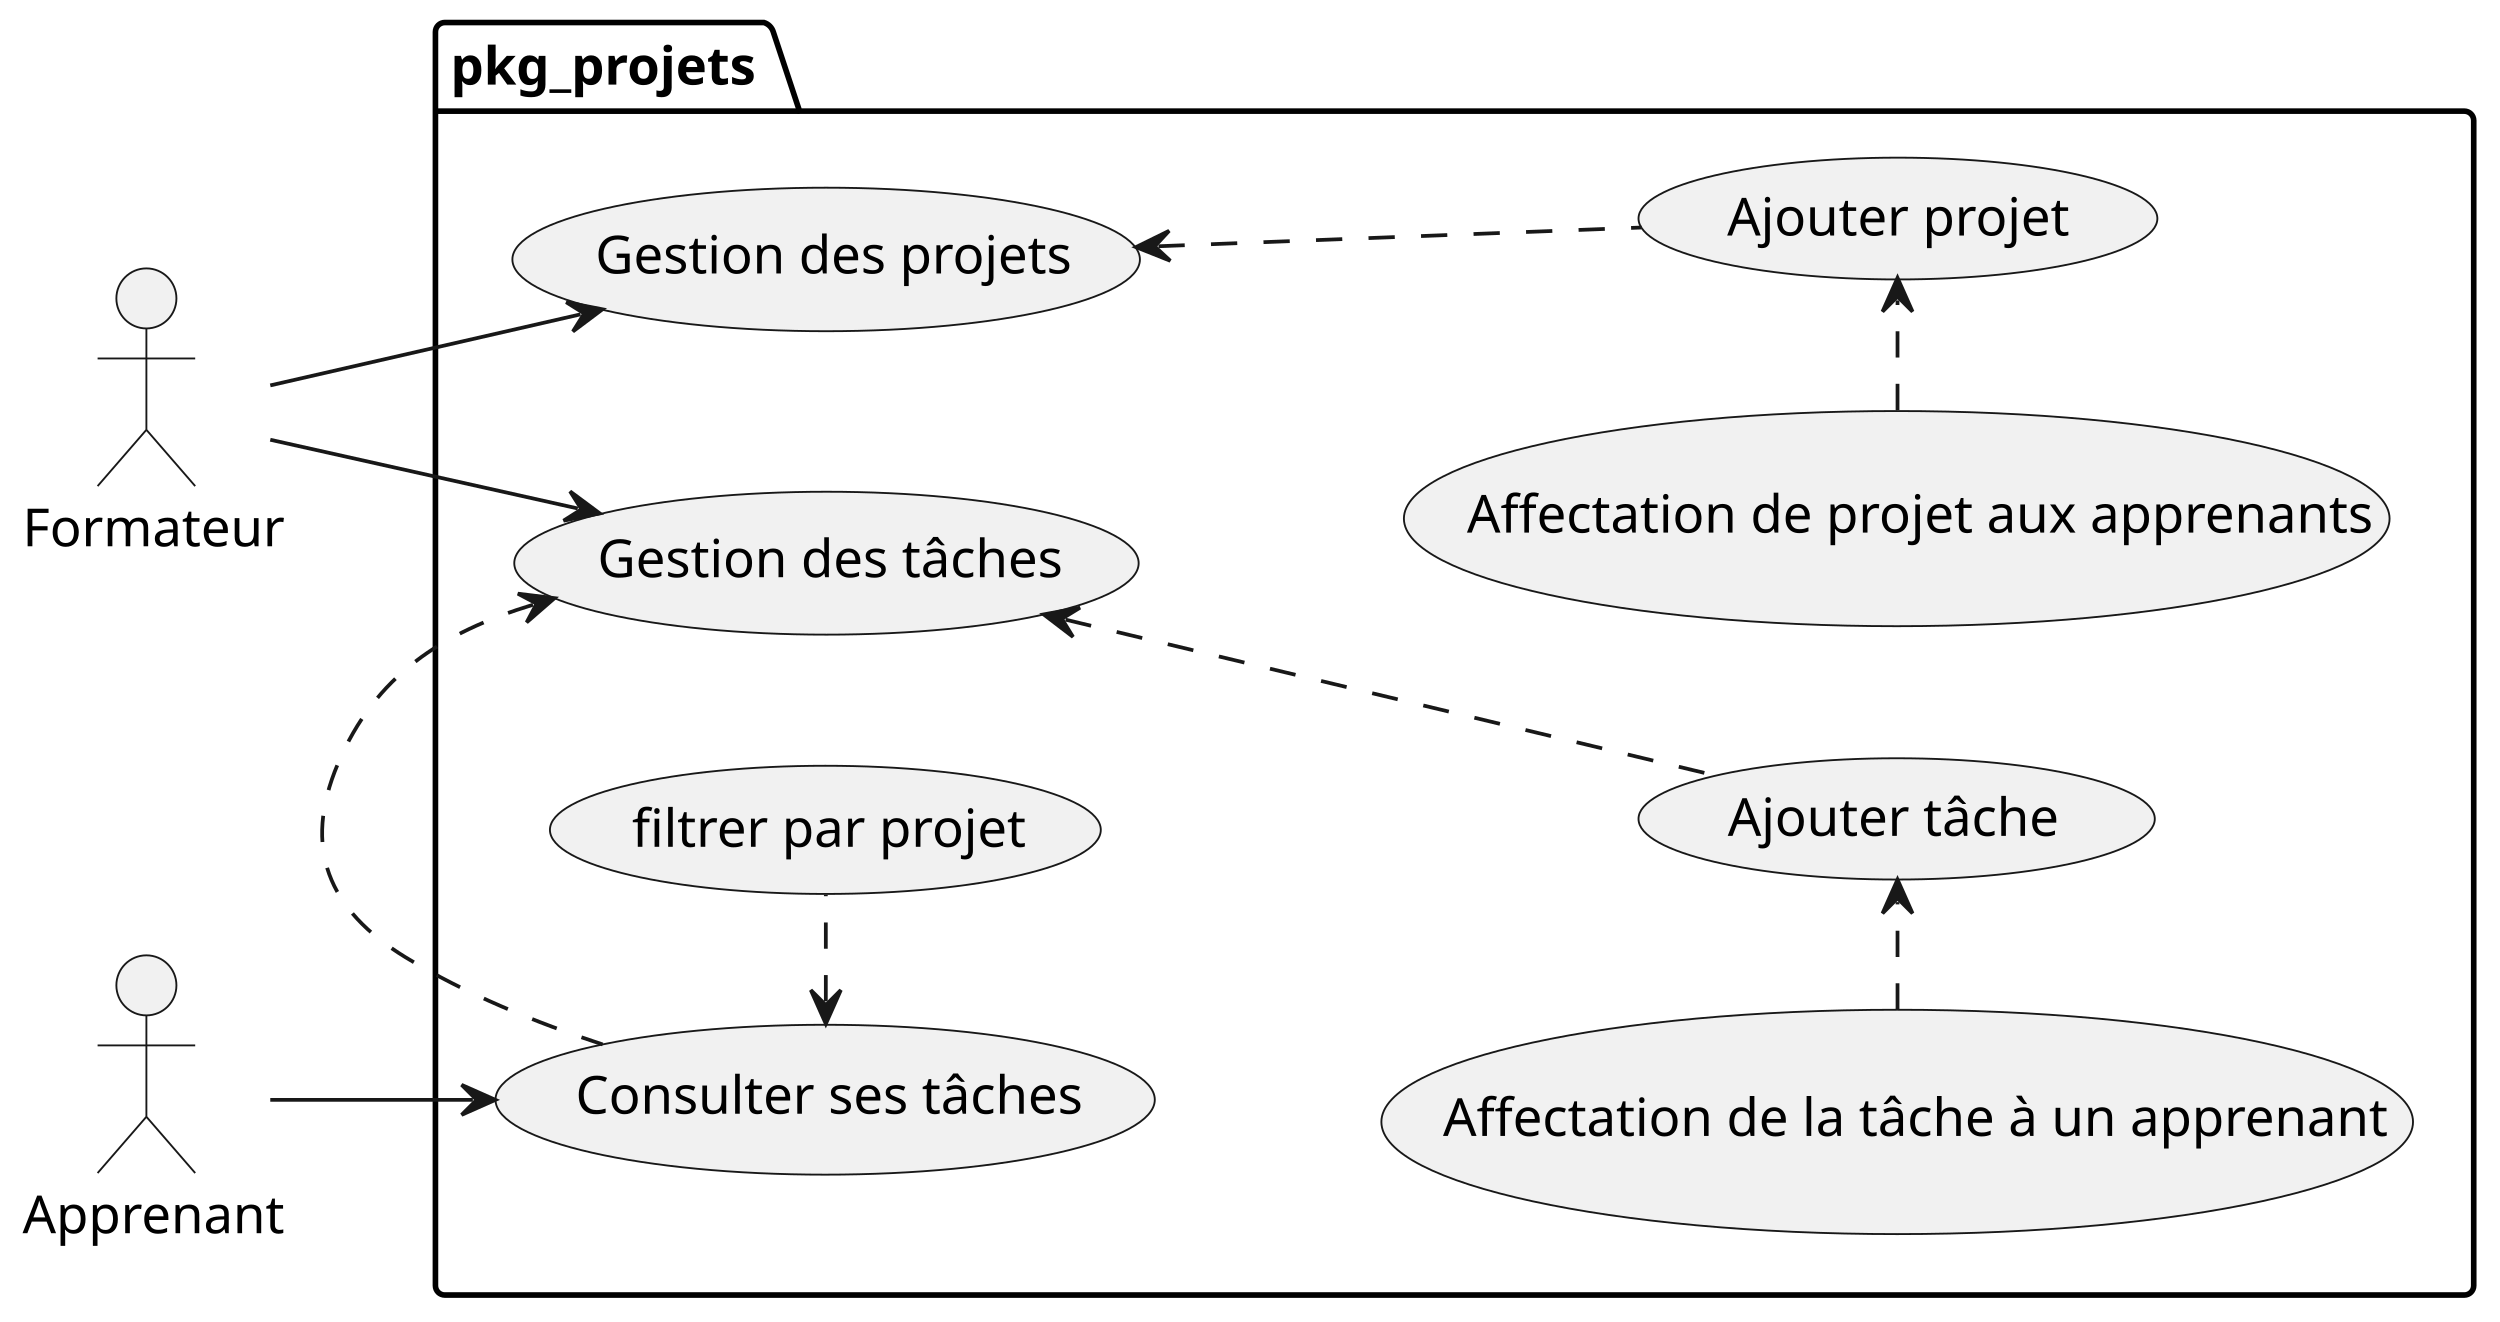
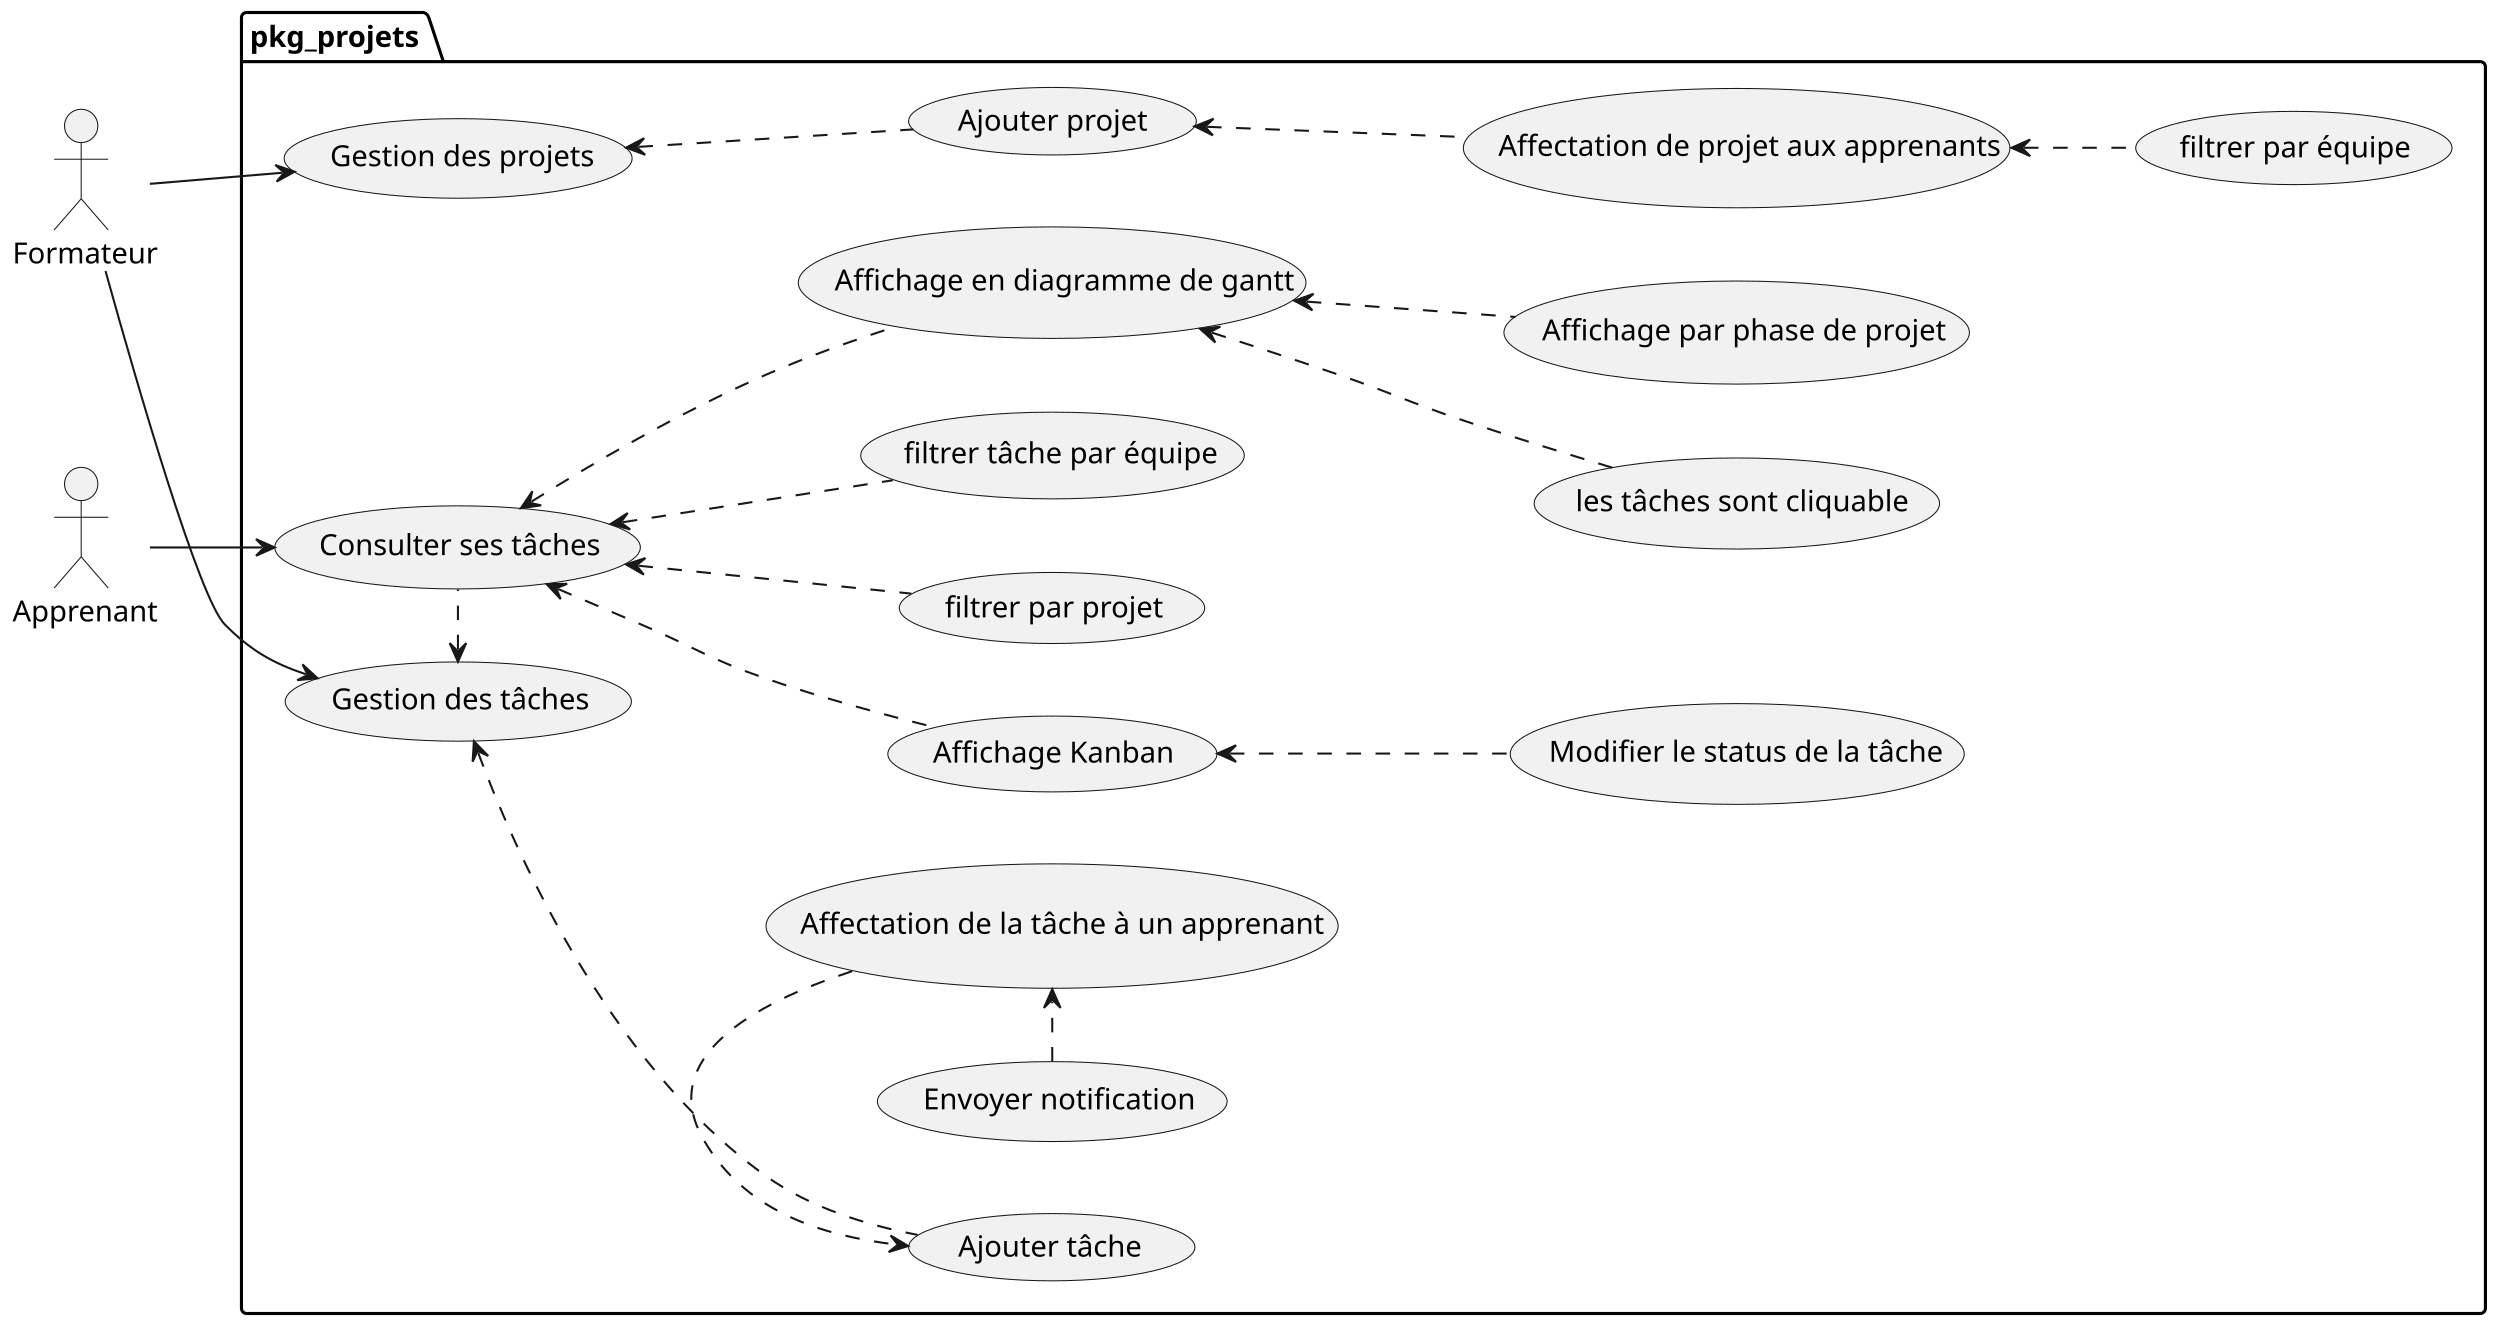
- <svg xmlns="http://www.w3.org/2000/svg" contentStyleType="text/css" height="352px" preserveAspectRatio="none" style="width:666px;height:352px;background:#FFFFFF;" version="1.1" viewBox="0 0 666 352" width="666px" zoomAndPan="magnify">
+ <svg xmlns="http://www.w3.org/2000/svg" contentStyleType="text/css" height="638px" preserveAspectRatio="none" style="width:1201px;height:638px;background:#FFFFFF;" version="1.1" viewBox="0 0 1201 638" width="1201px" zoomAndPan="magnify">
  <defs />
  <g>
    <g id="cluster_pkg_projets">
-       <path d="M118.5,6 L203.5,6 A3.75,3.75 0 0 1 206,8.5 L213,29.609 L656.5,29.609 A2.5,2.5 0 0 1 659,32.109 L659,342.5 A2.5,2.5 0 0 1 656.5,345 L118.5,345 A2.5,2.5 0 0 1 116,342.5 L116,8.5 A2.5,2.5 0 0 1 118.5,6 " fill="none" style="stroke:#000000;stroke-width:1.5;" />
+       <path d="M118.5,6 L203.5,6 A3.75,3.75 0 0 1 206,8.5 L213,29.609 L1191.5,29.609 A2.5,2.5 0 0 1 1194,32.109 L1194,628.5 A2.5,2.5 0 0 1 1191.5,631 L118.5,631 A2.5,2.5 0 0 1 116,628.5 L116,8.5 A2.5,2.5 0 0 1 118.5,6 " fill="none" style="stroke:#000000;stroke-width:1.5;" />
      <line style="stroke:#000000;stroke-width:1.5;" x1="116" x2="213" y1="29.609" y2="29.609" />
      <text fill="#000000" font-family="sans-serif" font-size="14" font-weight="bold" lengthAdjust="spacing" textLength="84" x="120" y="22.533">pkg_projets</text>
    </g>
    <g id="elem_Gestion des projets">
-       <ellipse cx="220.087" cy="69.118" fill="#F1F1F1" rx="83.587" ry="19.117" style="stroke:#181818;stroke-width:0.5;" />
-       <text fill="#000000" font-family="sans-serif" font-size="14" lengthAdjust="spacing" textLength="123" x="158.587" y="72.846">Gestion des projets</text>
+       <ellipse cx="220.087" cy="76.118" fill="#F1F1F1" rx="83.587" ry="19.117" style="stroke:#181818;stroke-width:0.5;" />
+       <text fill="#000000" font-family="sans-serif" font-size="14" lengthAdjust="spacing" textLength="123" x="158.587" y="79.846">Gestion des projets</text>
    </g>
    <g id="elem_Ajouter projet">
      <ellipse cx="505.612" cy="58.222" fill="#F1F1F1" rx="69.112" ry="16.222" style="stroke:#181818;stroke-width:0.5;" />
      <text fill="#000000" font-family="sans-serif" font-size="14" lengthAdjust="spacing" textLength="85" x="460.112" y="62.739">Ajouter projet</text>
    </g>
    <g id="elem_Affectation de projet aux apprenants">
-       <ellipse cx="505.29" cy="138.158" fill="#F1F1F1" rx="131.29" ry="28.658" style="stroke:#181818;stroke-width:0.5;" />
-       <text fill="#000000" font-family="sans-serif" font-size="14" lengthAdjust="spacing" textLength="229" x="390.79" y="141.887">Affectation de projet aux apprenants</text>
+       <ellipse cx="834.29" cy="71.158" fill="#F1F1F1" rx="131.29" ry="28.658" style="stroke:#181818;stroke-width:0.5;" />
+       <text fill="#000000" font-family="sans-serif" font-size="14" lengthAdjust="spacing" textLength="229" x="719.79" y="74.886">Affectation de projet aux apprenants</text>
+     </g>
+     <g id="elem_filtrer par équipe">
+       <ellipse cx="1101.976" cy="71.095" fill="#F1F1F1" rx="75.976" ry="17.595" style="stroke:#181818;stroke-width:0.5;" />
+       <text fill="#000000" font-family="sans-serif" font-size="14" lengthAdjust="spacing" textLength="104" x="1047.047" y="75.596">filtrer par équipe</text>
    </g>
    <g id="elem_Gestion des tâches">
-       <ellipse cx="220.169" cy="150.034" fill="#F1F1F1" rx="83.169" ry="19.034" style="stroke:#181818;stroke-width:0.5;" />
-       <text fill="#000000" font-family="sans-serif" font-size="14" lengthAdjust="spacing" textLength="122" x="159.169" y="153.762">Gestion des tâches</text>
+       <ellipse cx="220.169" cy="337.034" fill="#F1F1F1" rx="83.169" ry="19.034" style="stroke:#181818;stroke-width:0.5;" />
+       <text fill="#000000" font-family="sans-serif" font-size="14" lengthAdjust="spacing" textLength="122" x="159.169" y="340.762">Gestion des tâches</text>
    </g>
    <g id="elem_Ajouter tâche">
-       <ellipse cx="505.269" cy="218.154" fill="#F1F1F1" rx="68.769" ry="16.154" style="stroke:#181818;stroke-width:0.5;" />
-       <text fill="#000000" font-family="sans-serif" font-size="14" lengthAdjust="spacing" textLength="84" x="460.269" y="222.67">Ajouter tâche</text>
+       <ellipse cx="505.269" cy="599.154" fill="#F1F1F1" rx="68.769" ry="16.154" style="stroke:#181818;stroke-width:0.5;" />
+       <text fill="#000000" font-family="sans-serif" font-size="14" lengthAdjust="spacing" textLength="84" x="460.269" y="603.67">Ajouter tâche</text>
    </g>
    <g id="elem_Consulter ses tâches">
-       <ellipse cx="219.819" cy="292.964" fill="#F1F1F1" rx="87.819" ry="19.964" style="stroke:#181818;stroke-width:0.5;" />
-       <text fill="#000000" font-family="sans-serif" font-size="14" lengthAdjust="spacing" textLength="133" x="153.319" y="296.692">Consulter ses tâches</text>
+       <ellipse cx="219.819" cy="262.964" fill="#F1F1F1" rx="87.819" ry="19.964" style="stroke:#181818;stroke-width:0.5;" />
+       <text fill="#000000" font-family="sans-serif" font-size="14" lengthAdjust="spacing" textLength="133" x="153.319" y="266.692">Consulter ses tâches</text>
    </g>
    <g id="elem_filtrer par projet">
-       <ellipse cx="219.876" cy="221.075" fill="#F1F1F1" rx="73.376" ry="17.075" style="stroke:#181818;stroke-width:0.5;" />
-       <text fill="#000000" font-family="sans-serif" font-size="14" lengthAdjust="spacing" textLength="97" x="168.376" y="225.592">filtrer par projet</text>
+       <ellipse cx="505.376" cy="292.075" fill="#F1F1F1" rx="73.376" ry="17.075" style="stroke:#181818;stroke-width:0.5;" />
+       <text fill="#000000" font-family="sans-serif" font-size="14" lengthAdjust="spacing" textLength="97" x="453.876" y="296.592">filtrer par projet</text>
+     </g>
+     <g id="elem_filtrer tâche par équipe">
+       <ellipse cx="505.631" cy="218.826" fill="#F1F1F1" rx="92.131" ry="20.826" style="stroke:#181818;stroke-width:0.5;" />
+       <text fill="#000000" font-family="sans-serif" font-size="14" lengthAdjust="spacing" textLength="143" x="434.131" y="222.555">filtrer tâche par équipe</text>
+     </g>
+     <g id="elem_Affichage en diagramme de gantt">
+       <ellipse cx="505.447" cy="135.789" fill="#F1F1F1" rx="121.947" ry="26.789" style="stroke:#181818;stroke-width:0.5;" />
+       <text fill="#000000" font-family="sans-serif" font-size="14" lengthAdjust="spacing" textLength="209" x="400.947" y="139.518">Affichage en diagramme de gantt</text>
+     </g>
+     <g id="elem_Affichage par phase de projet">
+       <ellipse cx="834.304" cy="159.761" fill="#F1F1F1" rx="111.804" ry="24.761" style="stroke:#181818;stroke-width:0.5;" />
+       <text fill="#000000" font-family="sans-serif" font-size="14" lengthAdjust="spacing" textLength="187" x="740.804" y="163.489">Affichage par phase de projet</text>
+     </g>
+     <g id="elem_les tâches sont cliquable">
+       <ellipse cx="834.394" cy="241.879" fill="#F1F1F1" rx="97.394" ry="21.879" style="stroke:#181818;stroke-width:0.5;" />
+       <text fill="#000000" font-family="sans-serif" font-size="14" lengthAdjust="spacing" textLength="155" x="756.894" y="245.607">les tâches sont cliquable</text>
+     </g>
+     <g id="elem_Affichage Kanban">
+       <ellipse cx="505.579" cy="362.216" fill="#F1F1F1" rx="79.079" ry="18.216" style="stroke:#181818;stroke-width:0.5;" />
+       <text fill="#000000" font-family="sans-serif" font-size="14" lengthAdjust="spacing" textLength="112" x="448.175" y="366.339">Affichage Kanban</text>
+     </g>
+     <g id="elem_Modifier le status de la tâche">
+       <ellipse cx="834.567" cy="362.214" fill="#F1F1F1" rx="109.067" ry="24.213" style="stroke:#181818;stroke-width:0.5;" />
+       <text fill="#000000" font-family="sans-serif" font-size="14" lengthAdjust="spacing" textLength="181" x="744.067" y="365.942">Modifier le status de la tâche</text>
    </g>
    <g id="elem_Affectation de la tâche à un apprenant">
-       <ellipse cx="505.414" cy="298.883" fill="#F1F1F1" rx="137.414" ry="29.883" style="stroke:#181818;stroke-width:0.5;" />
-       <text fill="#000000" font-family="sans-serif" font-size="14" lengthAdjust="spacing" textLength="242" x="384.414" y="302.611">Affectation de la tâche à un apprenant</text>
+       <ellipse cx="505.414" cy="444.883" fill="#F1F1F1" rx="137.414" ry="29.883" style="stroke:#181818;stroke-width:0.5;" />
+       <text fill="#000000" font-family="sans-serif" font-size="14" lengthAdjust="spacing" textLength="242" x="384.414" y="448.611">Affectation de la tâche à un apprenant</text>
+     </g>
+     <g id="elem_Envoyer notification">
+       <ellipse cx="505.507" cy="529.201" fill="#F1F1F1" rx="84.007" ry="19.201" style="stroke:#181818;stroke-width:0.5;" />
+       <text fill="#000000" font-family="sans-serif" font-size="14" lengthAdjust="spacing" textLength="124" x="443.507" y="532.93">Envoyer notification</text>
    </g>
    <g id="elem_formateur">
-       <ellipse cx="39" cy="79.5" fill="#F1F1F1" rx="8" ry="8" style="stroke:#181818;stroke-width:0.5;" />
-       <path d="M39,87.5 L39,114.5 M26,95.5 L52,95.5 M39,114.5 L26,129.5 M39,114.5 L52,129.5 " fill="none" style="stroke:#181818;stroke-width:0.5;" />
-       <text fill="#000000" font-family="sans-serif" font-size="14" lengthAdjust="spacing" textLength="66" x="6" y="145.533">Formateur</text>
+       <ellipse cx="39" cy="60.5" fill="#F1F1F1" rx="8" ry="8" style="stroke:#181818;stroke-width:0.5;" />
+       <path d="M39,68.5 L39,95.5 M26,76.5 L52,76.5 M39,95.5 L26,110.5 M39,95.5 L52,110.5 " fill="none" style="stroke:#181818;stroke-width:0.5;" />
+       <text fill="#000000" font-family="sans-serif" font-size="14" lengthAdjust="spacing" textLength="66" x="6" y="126.533">Formateur</text>
    </g>
    <g id="elem_apprenant">
-       <ellipse cx="39" cy="262.5" fill="#F1F1F1" rx="8" ry="8" style="stroke:#181818;stroke-width:0.5;" />
-       <path d="M39,270.5 L39,297.5 M26,278.5 L52,278.5 M39,297.5 L26,312.5 M39,297.5 L52,312.5 " fill="none" style="stroke:#181818;stroke-width:0.5;" />
-       <text fill="#000000" font-family="sans-serif" font-size="14" lengthAdjust="spacing" textLength="66" x="6" y="328.533">Apprenant</text>
+       <ellipse cx="39" cy="232.5" fill="#F1F1F1" rx="8" ry="8" style="stroke:#181818;stroke-width:0.5;" />
+       <path d="M39,240.5 L39,267.5 M26,248.5 L52,248.5 M39,267.5 L26,282.5 M39,267.5 L52,282.5 " fill="none" style="stroke:#181818;stroke-width:0.5;" />
+       <text fill="#000000" font-family="sans-serif" font-size="14" lengthAdjust="spacing" textLength="66" x="6" y="298.533">Apprenant</text>
    </g>
    <g id="link_Gestion des projets_Ajouter projet">
-       <path d="M308.615,65.598 C351.305,63.948 396.94,62.17 437.3,60.61 " fill="none" id="Gestion des projets-backto-Ajouter projet" style="stroke:#181818;stroke-width:1.0;stroke-dasharray:7.0,7.0;" />
-       <polygon fill="#181818" points="302.62,65.83,311.768,69.479,307.616,65.637,311.459,61.485,302.62,65.83" style="stroke:#181818;stroke-width:1.0;" />
+       <path d="M306.718,70.559 C350.278,67.789 397.59,64.79 438.75,62.17 " fill="none" id="Gestion des projets-backto-Ajouter projet" style="stroke:#181818;stroke-width:1.0;stroke-dasharray:7.0,7.0;" />
+       <polygon fill="#181818" points="300.73,70.94,309.966,74.361,305.72,70.623,309.458,66.377,300.73,70.94" style="stroke:#181818;stroke-width:1.0;" />
    </g>
-     <g id="link_Affectation de projet aux apprenants_Ajouter projet">
-       <path d="M505.5,109.25 C505.5,97.51 505.5,91.76 505.5,80.02 " fill="none" id="Affectation de projet aux apprenants-to-Ajouter projet" style="stroke:#181818;stroke-width:1.0;stroke-dasharray:7.0,7.0;" />
-       <polygon fill="#181818" points="505.5,74.02,501.5,83.02,505.5,79.02,509.5,83.02,505.5,74.02" style="stroke:#181818;stroke-width:1.0;" />
+     <g id="link_Ajouter projet_Affectation de projet aux apprenants">
+       <path d="M579.855,60.917 C617.715,62.417 660.25,64.11 705.08,65.89 " fill="none" id="Ajouter projet-backto-Affectation de projet aux apprenants" style="stroke:#181818;stroke-width:1.0;stroke-dasharray:7.0,7.0;" />
+       <polygon fill="#181818" points="573.86,60.68,582.695,65.033,578.856,60.878,583.011,57.039,573.86,60.68" style="stroke:#181818;stroke-width:1.0;" />
+     </g>
+     <g id="link_Affectation de projet aux apprenants_filtrer par équipe">
+       <path d="M972.31,71 C992.72,71 1007.21,71 1025.81,71 " fill="none" id="Affectation de projet aux apprenants-backto-filtrer par équipe" style="stroke:#181818;stroke-width:1.0;stroke-dasharray:7.0,7.0;" />
+       <polygon fill="#181818" points="966.31,71,975.31,75,971.31,71,975.31,67,966.31,71" style="stroke:#181818;stroke-width:1.0;" />
    </g>
    <g id="link_Gestion des tâches_Ajouter tâche">
-       <path d="M283.865,165.079 C336.415,177.679 407.67,194.77 456.97,206.6 " fill="none" id="Gestion des tâches-backto-Ajouter tâche" style="stroke:#181818;stroke-width:1.0;stroke-dasharray:7.0,7.0;" />
-       <polygon fill="#181818" points="278.03,163.68,285.849,169.668,282.892,164.846,287.715,161.889,278.03,163.68" style="stroke:#181818;stroke-width:1.0;" />
+       <path d="M229.751,361.714 C246.161,405.854 290.82,509.77 368,565 C389.15,580.14 416.33,588.56 440.86,593.24 " fill="none" id="Gestion des tâches-backto-Ajouter tâche" style="stroke:#181818;stroke-width:1.0;stroke-dasharray:7.0,7.0;" />
+       <polygon fill="#181818" points="227.66,356.09,227.047,365.92,229.402,360.777,234.546,363.132,227.66,356.09" style="stroke:#181818;stroke-width:1.0;" />
    </g>
    <g id="link_Gestion des tâches_Consulter ses tâches">
-       <path d="M141.992,161.103 C117.672,168.533 99.93,180.01 90,203.5 C80.56,225.84 87.32,242.34 108,255 C124.02,264.81 142.9,272.46 160.55,278.24 " fill="none" id="Gestion des tâches-backto-Consulter ses tâches" style="stroke:#181818;stroke-width:1.0;stroke-dasharray:7.0,7.0;" />
-       <polygon fill="#181818" points="147.73,159.35,137.954,158.154,142.948,160.811,140.291,165.805,147.73,159.35" style="stroke:#181818;stroke-width:1.0;" />
+       <path d="M220,311.92 C220,300.34 220,294.75 220,283.17 " fill="none" id="Gestion des tâches-backto-Consulter ses tâches" style="stroke:#181818;stroke-width:1.0;stroke-dasharray:7.0,7.0;" />
+       <polygon fill="#181818" points="220,317.92,224,308.92,220,312.92,216,308.92,220,317.92" style="stroke:#181818;stroke-width:1.0;" />
    </g>
    <g id="link_Consulter ses tâches_filtrer par projet">
-       <path d="M220,266.75 C220,255.29 220,249.84 220,238.38 " fill="none" id="Consulter ses tâches-backto-filtrer par projet" style="stroke:#181818;stroke-width:1.0;stroke-dasharray:7.0,7.0;" />
-       <polygon fill="#181818" points="220,272.75,224,263.75,220,267.75,216,263.75,220,272.75" style="stroke:#181818;stroke-width:1.0;" />
+       <path d="M306.699,271.77 C349.929,276.19 396.79,280.98 437.82,285.18 " fill="none" id="Consulter ses tâches-backto-filtrer par projet" style="stroke:#181818;stroke-width:1.0;stroke-dasharray:7.0,7.0;" />
+       <polygon fill="#181818" points="300.73,271.16,309.276,276.055,305.704,271.669,310.09,268.096,300.73,271.16" style="stroke:#181818;stroke-width:1.0;" />
+     </g>
+     <g id="link_Consulter ses tâches_filtrer tâche par équipe">
+       <path d="M299.199,250.86 C340.709,244.42 386.84,237.26 428.89,230.73 " fill="none" id="Consulter ses tâches-backto-filtrer tâche par équipe" style="stroke:#181818;stroke-width:1.0;stroke-dasharray:7.0,7.0;" />
+       <polygon fill="#181818" points="293.27,251.78,302.777,254.353,298.211,251.013,301.55,246.447,293.27,251.78" style="stroke:#181818;stroke-width:1.0;" />
+     </g>
+     <g id="link_Consulter ses tâches_Affichage en diagramme de gantt">
+       <path d="M255.298,240.981 C284.328,222.84 325.45,198.64 368,180 C387.5,171.46 409.2,163.71 429.46,157.19 " fill="none" id="Consulter ses tâches-backto-Affichage en diagramme de gantt" style="stroke:#181818;stroke-width:1.0;stroke-dasharray:7.0,7.0;" />
+       <polygon fill="#181818" points="250.21,244.16,259.962,242.783,254.45,241.51,255.723,235.999,250.21,244.16" style="stroke:#181818;stroke-width:1.0;" />
+     </g>
+     <g id="link_Affichage en diagramme de gantt_Affichage par phase de projet">
+       <path d="M627.774,144.9 C662.344,147.44 694.08,149.77 727.99,152.26 " fill="none" id="Affichage en diagramme de gantt-backto-Affichage par phase de projet" style="stroke:#181818;stroke-width:1.0;stroke-dasharray:7.0,7.0;" />
+       <polygon fill="#181818" points="621.79,144.46,630.473,149.109,626.777,144.826,631.059,141.13,621.79,144.46" style="stroke:#181818;stroke-width:1.0;" />
+     </g>
+     <g id="link_Affichage en diagramme de gantt_les tâches sont cliquable">
+       <path d="M582.182,159.806 C603.592,166.686 621.46,172.58 643,180 C669.86,189.25 676.08,192.95 703,202 C726.25,209.82 752.03,217.85 774.49,224.65 " fill="none" id="Affichage en diagramme de gantt-backto-les tâches sont cliquable" style="stroke:#181818;stroke-width:1.0;stroke-dasharray:7.0,7.0;" />
+       <polygon fill="#181818" points="576.47,157.97,583.815,164.532,581.23,159.5,586.262,156.915,576.47,157.97" style="stroke:#181818;stroke-width:1.0;" />
+     </g>
+     <g id="link_Consulter ses tâches_Affichage Kanban">
+       <path d="M268.141,282.978 C282.531,289.098 293.22,293.65 308,300 C334.71,311.46 340.54,316.49 368,326 C394.17,335.06 423.83,343.14 448.8,349.33 " fill="none" id="Consulter ses tâches-backto-Affichage Kanban" style="stroke:#181818;stroke-width:1.0;stroke-dasharray:7.0,7.0;" />
+       <polygon fill="#181818" points="262.62,280.63,269.337,287.833,267.221,282.587,272.468,280.471,262.62,280.63" style="stroke:#181818;stroke-width:1.0;" />
+     </g>
+     <g id="link_Affichage Kanban_Modifier le status de la tâche">
+       <path d="M590.82,362 C632.87,362 679.33,362 725.22,362 " fill="none" id="Affichage Kanban-backto-Modifier le status de la tâche" style="stroke:#181818;stroke-width:1.0;stroke-dasharray:7.0,7.0;" />
+       <polygon fill="#181818" points="584.82,362,593.82,366,589.82,362,593.82,358,584.82,362" style="stroke:#181818;stroke-width:1.0;" />
    </g>
    <g id="link_Affectation de la tâche à un apprenant_Ajouter tâche">
-       <path d="M505.5,268.94 C505.5,257.4 505.5,251.86 505.5,240.32 " fill="none" id="Affectation de la tâche à un apprenant-to-Ajouter tâche" style="stroke:#181818;stroke-width:1.0;stroke-dasharray:7.0,7.0;" />
-       <polygon fill="#181818" points="505.5,234.32,501.5,243.32,505.5,239.32,509.5,243.32,505.5,234.32" style="stroke:#181818;stroke-width:1.0;" />
+       <path d="M409.34,466.56 C360.48,482.64 315.67,508.62 338,547.5 C357.4,581.27 393.313,593.426 430.343,597.866 " fill="none" id="Affectation de la tâche à un apprenant-to-Ajouter tâche" style="stroke:#181818;stroke-width:1.0;stroke-dasharray:7.0,7.0;" />
+       <polygon fill="#181818" points="436.3,598.58,427.84,593.537,431.336,597.985,426.888,601.48,436.3,598.58" style="stroke:#181818;stroke-width:1.0;" />
+     </g>
+     <g id="link_Envoyer notification_Affectation de la tâche à un apprenant">
+       <path d="M505.5,509.97 C505.5,498.38 505.5,492.79 505.5,481.2 " fill="none" id="Envoyer notification-to-Affectation de la tâche à un apprenant" style="stroke:#181818;stroke-width:1.0;stroke-dasharray:7.0,7.0;" />
+       <polygon fill="#181818" points="505.5,475.2,501.5,484.2,505.5,480.2,509.5,484.2,505.5,475.2" style="stroke:#181818;stroke-width:1.0;" />
    </g>
    <g id="link_formateur_Gestion des projets">
-       <path d="M72,102.67 C96.54,97.05 125.221,90.479 154.651,83.739 " fill="none" id="formateur-to-Gestion des projets" style="stroke:#181818;stroke-width:1.0;" />
-       <polygon fill="#181818" points="160.5,82.4,150.834,80.51,155.626,83.516,152.62,88.308,160.5,82.4" style="stroke:#181818;stroke-width:1.0;" />
+       <path d="M72,88.32 C91.41,86.69 111.091,85.041 135.541,82.991 " fill="none" id="formateur-to-Gestion des projets" style="stroke:#181818;stroke-width:1.0;" />
+       <polygon fill="#181818" points="141.52,82.49,132.217,79.256,136.537,82.908,132.886,87.228,141.52,82.49" style="stroke:#181818;stroke-width:1.0;" />
    </g>
    <g id="link_formateur_Gestion des tâches">
-       <path d="M72,117.15 C96.34,122.59 124.654,128.922 153.924,135.462 " fill="none" id="formateur-to-Gestion des tâches" style="stroke:#181818;stroke-width:1.0;" />
-       <polygon fill="#181818" points="159.78,136.77,151.869,130.904,154.9,135.68,150.124,138.711,159.78,136.77" style="stroke:#181818;stroke-width:1.0;" />
+       <path d="M50.69,130.21 C66.56,187.24 95.77,287.68 108,300 C120.09,312.18 130.613,318.436 146.893,323.916 " fill="none" id="formateur-to-Gestion des tâches" style="stroke:#181818;stroke-width:1.0;" />
+       <polygon fill="#181818" points="152.58,325.83,145.326,319.168,147.841,324.235,142.774,326.75,152.58,325.83" style="stroke:#181818;stroke-width:1.0;" />
    </g>
    <g id="link_apprenant_Consulter ses tâches">
-       <path d="M72,293 C88.9,293 104.53,293 125.97,293 " fill="none" id="apprenant-to-Consulter ses tâches" style="stroke:#181818;stroke-width:1.0;" />
-       <polygon fill="#181818" points="131.97,293,122.97,289,126.97,293,122.97,297,131.97,293" style="stroke:#181818;stroke-width:1.0;" />
+       <path d="M72,263 C88.9,263 104.53,263 125.97,263 " fill="none" id="apprenant-to-Consulter ses tâches" style="stroke:#181818;stroke-width:1.0;" />
+       <polygon fill="#181818" points="131.97,263,122.97,259,126.97,263,122.97,267,131.97,263" style="stroke:#181818;stroke-width:1.0;" />
    </g>
  </g>
</svg>
